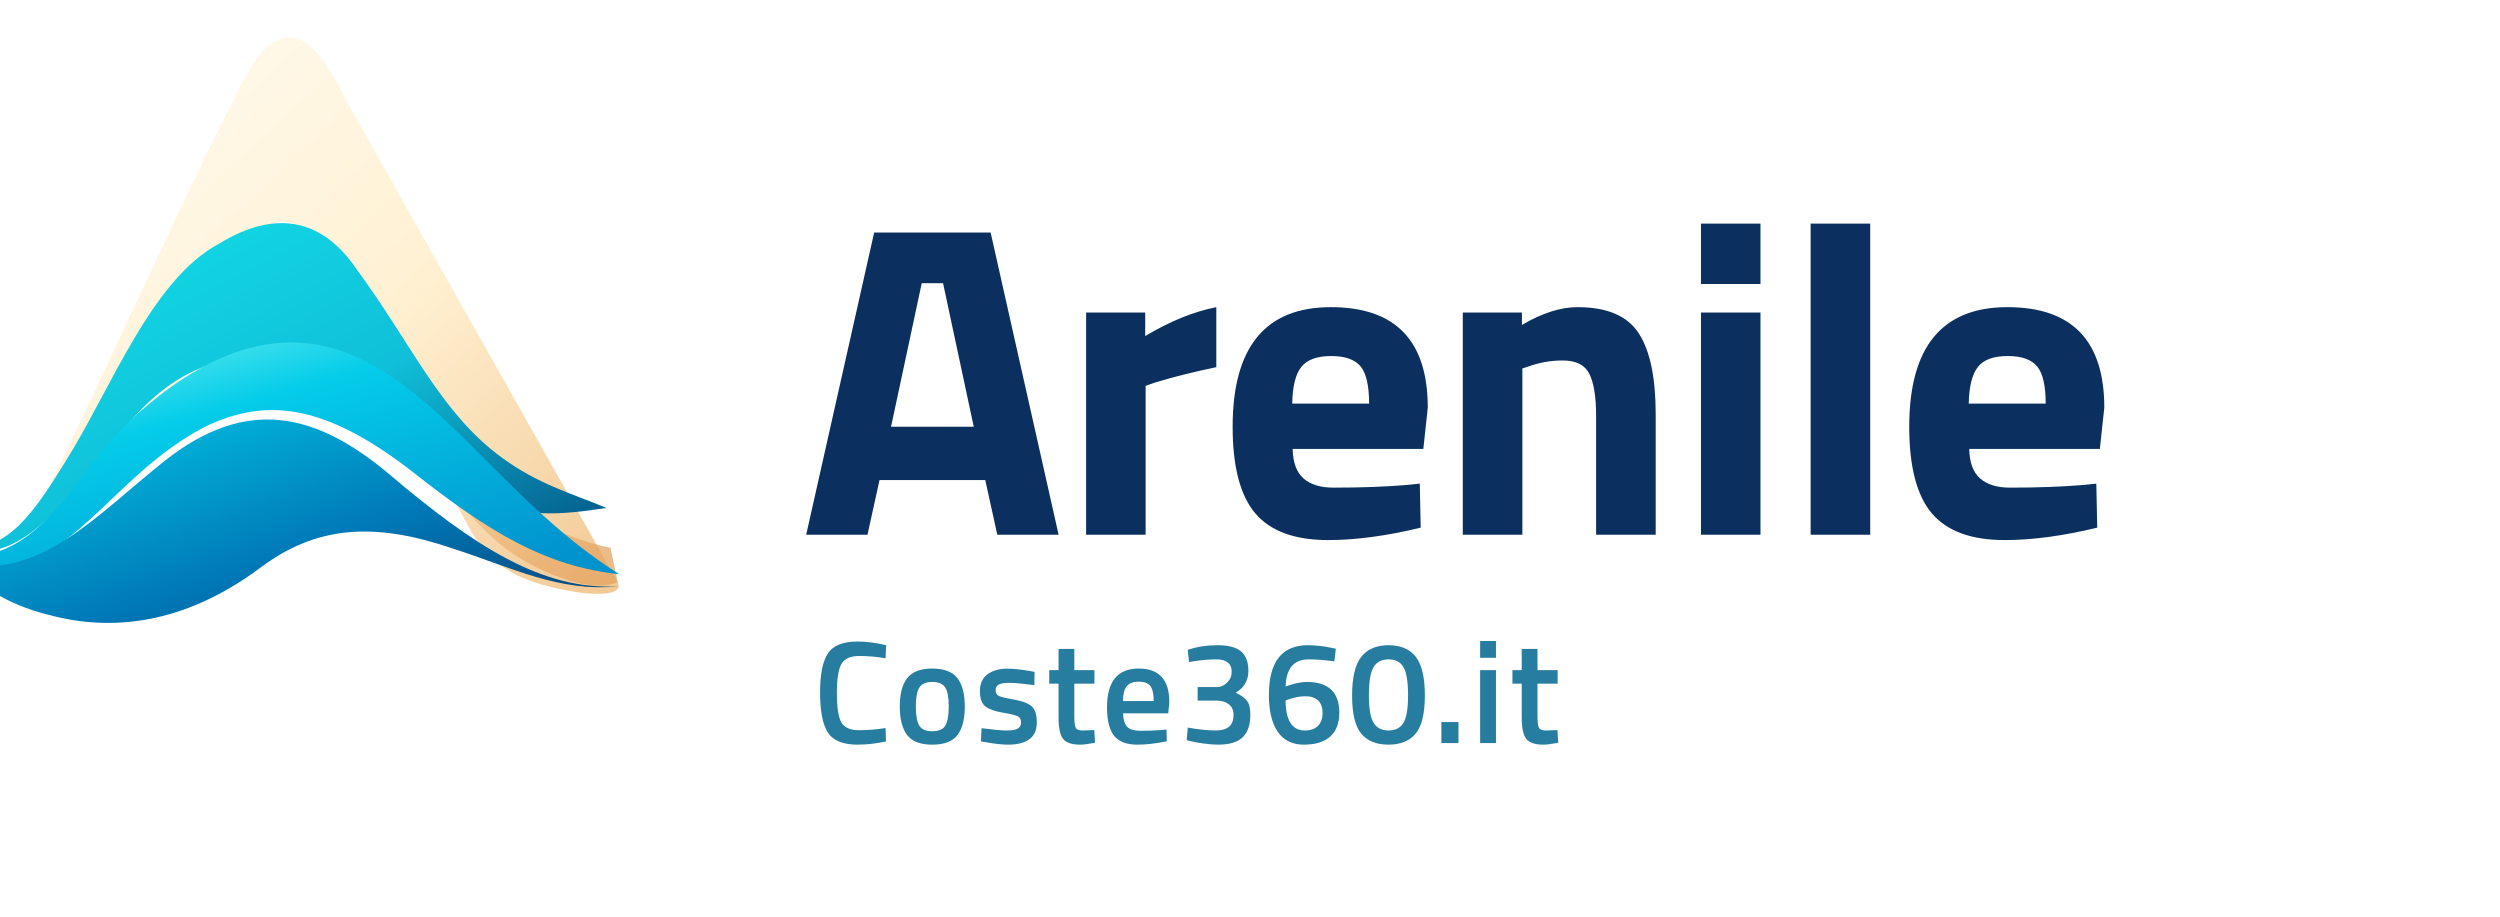
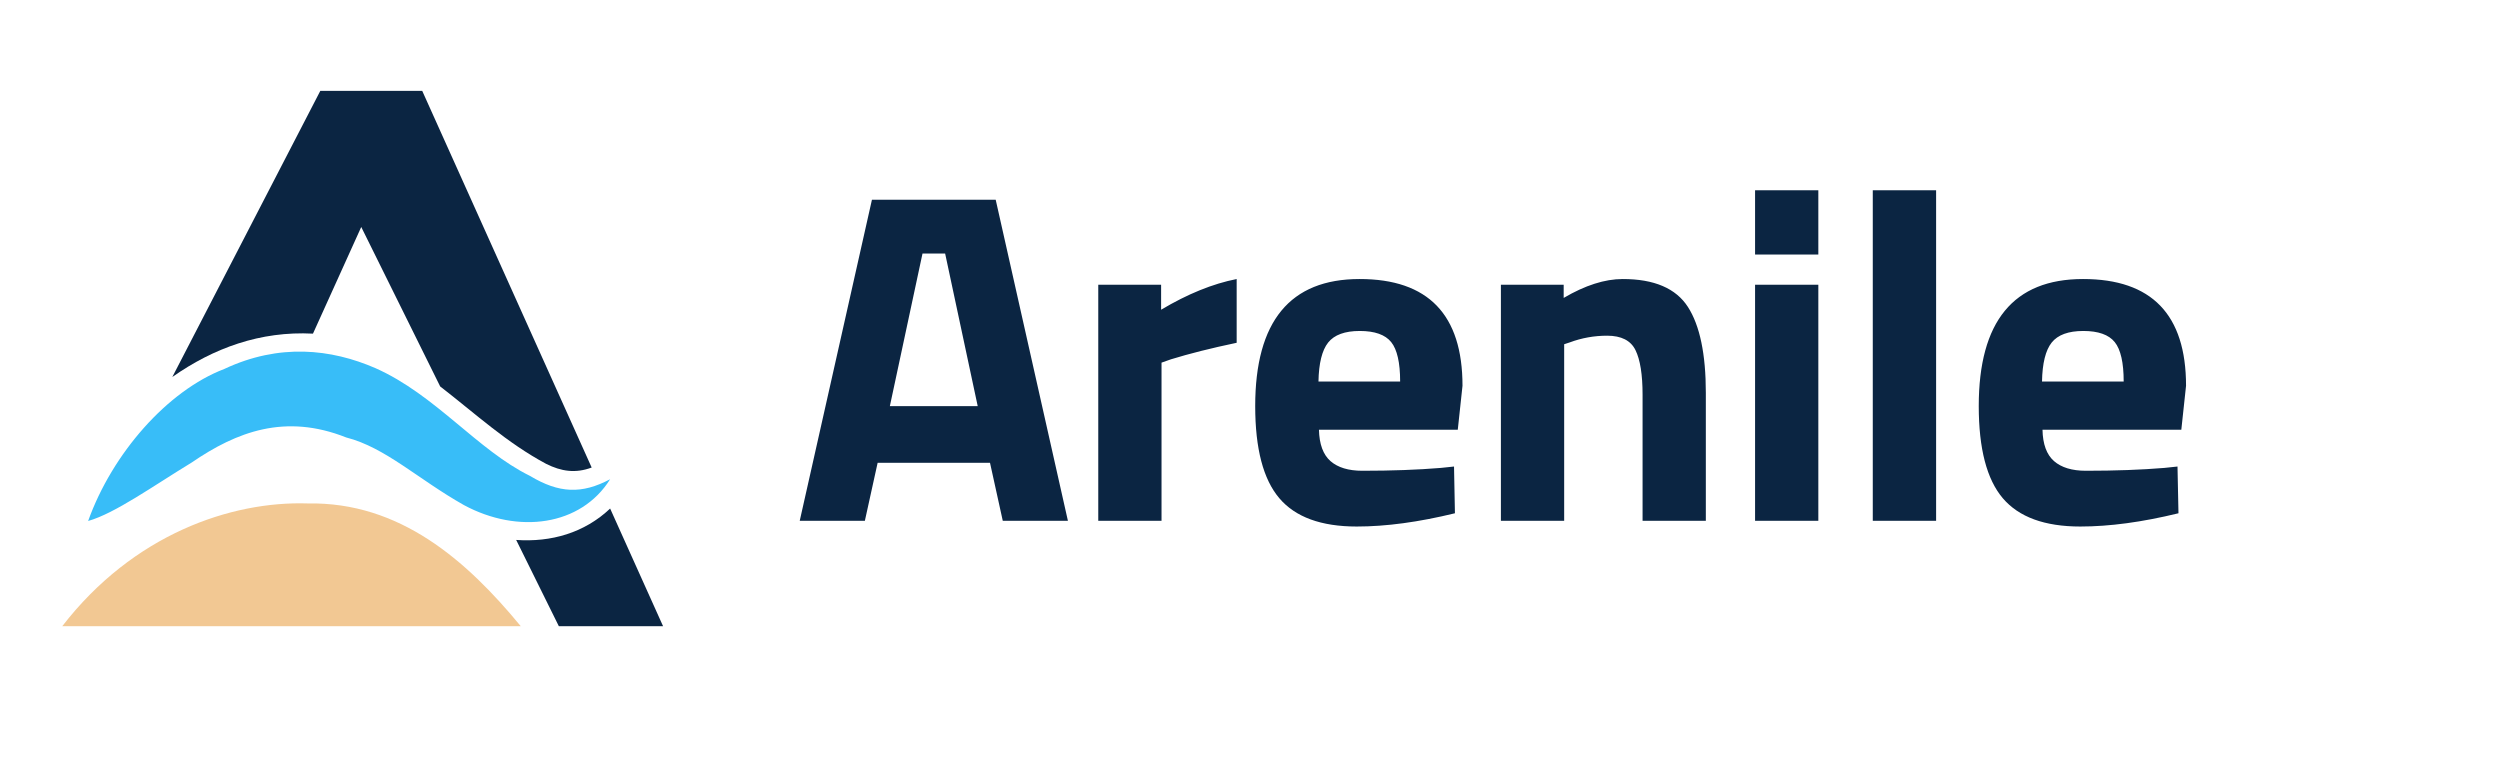
- <svg xmlns="http://www.w3.org/2000/svg" viewBox="0 0 360 132" role="img" aria-label="Arenile Coste360.it — Header">
-   <defs>
-     <linearGradient id="sandGradient" x1="0" y1="0" x2="1" y2="1">
-       <stop stop-color="#FFFDF5" />
-       <stop offset=".56" stop-color="#FFF0D1" />
-       <stop offset="1" stop-color="#F2C893" />
-     </linearGradient>
-     <linearGradient id="sandShadowGradient" x1="0" y1="0" x2="1" y2=".8">
-       <stop stop-color="#FFD9A7" />
-       <stop offset="1" stop-color="#E3A25D" />
-     </linearGradient>
-     <linearGradient id="upperWaveGradient" x1="0" y1="0" x2="1" y2="1">
-       <stop stop-color="#12E2E9" />
-       <stop offset=".55" stop-color="#10BFD9" />
-       <stop offset="1" stop-color="#035183" />
-     </linearGradient>
-     <linearGradient id="aquaWaveGradient" x1="0" y1="0" x2=".8" y2="1">
-       <stop stop-color="#81F7F0" />
-       <stop offset=".37" stop-color="#04CCE9" />
-       <stop offset="1" stop-color="#0193CE" />
-     </linearGradient>
-     <linearGradient id="deepWaveGradient" x1="0" y1="0" x2="1" y2=".9">
-       <stop stop-color="#02CFEA" />
-       <stop offset=".6" stop-color="#0079B8" />
-       <stop offset="1" stop-color="#074477" />
-     </linearGradient>
-     <linearGradient id="tileGradient" x1="0" y1="0" x2="1" y2="1">
-       <stop stop-color="#155DA0" />
-       <stop offset=".4" stop-color="#092F66" />
-       <stop offset="1" stop-color="#031A3D" />
-     </linearGradient>
-   </defs>
-   <g transform="translate(-18 -10) scale(.115)">
-     <path d="M191 752 C269 596 374 359 447 216 C474 160 492 134 518 134 C544 134 564 160 593 218 L930 816 C939 835 893 832 865 826 C792 812 764 788 737 735 L566 421 C544 380 524 352 493 370 C470 385 446 436 422 482 L337 658 Z" fill="url(#sandGradient)" />
-     <path d="M646 537 C717 616 753 703 835 742 C857 754 885 765 921 773 L930 816 C906 826 871 817 838 802 C737 758 691 657 646 537 Z" fill="url(#sandShadowGradient)" opacity=".72" />
-     <path d="M109 772 C165 779 199 729 239 664 C295 575 346 437 431 392 C506 346 563 365 603 424 C671 516 708 604 785 660 C830 693 870 704 916 723 C857 732 815 735 763 713 C670 673 614 581 536 550 C443 514 365 551 300 639 C222 743 167 794 109 772 Z" fill="url(#upperWaveGradient)" />
-     <path d="M107 784 C218 789 252 667 337 598 C430 518 517 498 596 531 C714 580 791 717 932 806 C839 796 769 753 676 680 C559 588 487 588 418 619 C319 668 271 758 190 792 C159 805 122 797 107 784 Z" fill="url(#aquaWaveGradient)" />
-     <path d="M107 793 C208 813 277 732 364 663 C465 584 551 603 643 680 C749 770 836 827 931 821 C857 829 796 797 724 774 C625 740 552 745 481 799 C386 869 296 878 218 857 C164 844 126 817 107 793 Z" fill="url(#deepWaveGradient)" />
+ <svg xmlns="http://www.w3.org/2000/svg" viewBox="0 0 360 112" width="360" height="112" role="img" aria-label="Arenile — logo header">
+   <g transform="translate(8 12) scale(0.1202703) translate(-143 -177)">
+     <path d="M 282.8 528.6 L 460 186 L 582 186 L 784.9 637 C 765.6 644.2 748.6 641.7 730.4 632.6 C 683.4 607.5 645.4 572.3 603.5 539.9 L 509 349 L 451.2 476.7 C 388.2 473.4 332 494 282.8 528.6 Z" fill="#0B2542" />
+     <path d="M 694.5 723.7 C 736.4 726.6 776.1 715.3 807 686.1 L 870.4 827 L 745.6 827 Z" fill="#0B2542" />
+     <path d="M 151 827 C 236 717 353 677 445 680 C 555 678 635 748 700 827 Z" fill="#F2C893" />
+     <path d="M 182 701 C 211 620 277 545 345 519 C 411 488 473 495 526 518 C 598 550 648 616 711 647 C 746 668 773 669 807 651 C 772 707 697 717 632 682 C 577 651 538 613 491 601 C 418 572 360 594 306 631 C 260 659 214 692 182 701 Z" fill="#38BDF8" />
  </g>
-   <path fill="#0B305F" d="M124.92 77L116.09 77L125.88 33.48L142.65 33.48L152.44 77L143.61 77L141.88 69.13L126.65 69.13L124.92 77M135.80 40.78L132.73 40.78L128.31 61.45L140.22 61.45M164.97 77L156.40 77L156.40 45L164.91 45L164.91 48.39Q170.28 45.19 175.15 44.23L175.15 52.87Q169.96 53.96 166.25 55.11L164.97 55.56M186.14 64.65Q186.21 67.59 187.71 68.90Q189.22 70.22 192.03 70.22Q197.98 70.22 202.66 69.83L204.45 69.64L204.58 75.98Q197.22 77.77 191.26 77.77Q184.03 77.77 180.77 73.93Q177.50 70.09 177.50 61.45Q177.50 44.23 191.65 44.23Q205.60 44.23 205.60 58.70L204.96 64.65L186.14 64.65M186.08 58.12L197.15 58.12Q197.15 54.28 195.94 52.78Q194.72 51.27 191.68 51.27Q188.64 51.27 187.39 52.84Q186.14 54.41 186.08 58.12M219.22 53.06L219.22 77L210.64 77L210.64 45L219.16 45L219.16 46.79Q223.51 44.23 227.16 44.23Q233.56 44.23 235.99 48.01Q238.42 51.78 238.42 59.66L238.42 77L229.84 77L229.84 59.91Q229.84 55.82 228.88 53.86Q227.92 51.91 225.04 51.91Q222.42 51.91 219.99 52.81M253.51 77L244.94 77L244.94 45L253.51 45L253.51 77M253.51 40.90L244.94 40.90L244.94 32.20L253.51 32.20M269.31 77L260.73 77L260.73 32.20L269.31 32.20M283.57 64.65Q283.63 67.59 285.14 68.90Q286.64 70.22 289.46 70.22Q295.41 70.22 300.08 69.83L301.87 69.64L302 75.98Q294.64 77.77 288.69 77.77Q281.46 77.77 278.19 73.93Q274.93 70.09 274.93 61.45Q274.93 44.23 289.07 44.23Q303.02 44.23 303.02 58.70L302.38 64.65L283.57 64.65M283.50 58.12L294.58 58.12Q294.58 54.28 293.36 52.78Q292.14 51.27 289.10 51.27Q286.06 51.27 284.82 52.84Q283.57 54.41 283.50 58.12" />
-   <path fill="#277D9F" d="M123.49 107.23Q120.34 107.23 119.22 105.49Q118.09 103.75 118.09 99.75Q118.09 95.77 119.23 94.07Q120.36 92.38 123.49 92.38Q125.36 92.38 127.61 92.91L127.52 94.80Q125.63 94.46 123.74 94.46Q121.85 94.46 121.18 95.59Q120.51 96.71 120.51 99.81Q120.51 102.91 121.16 104.03Q121.81 105.15 123.70 105.15Q125.59 105.15 127.52 104.84L127.58 106.77Q125.42 107.23 123.49 107.23M130.65 97.63Q131.73 96.27 134.25 96.27Q136.77 96.27 137.85 97.63Q138.93 99 138.93 101.73Q138.93 104.46 137.88 105.84Q136.83 107.23 134.25 107.23Q131.67 107.23 130.62 105.84Q129.57 104.46 129.57 101.73Q129.57 99 130.65 97.63M132.36 104.46Q132.84 105.30 134.25 105.30Q135.66 105.30 136.14 104.46Q136.62 103.62 136.62 101.71Q136.62 99.80 136.11 99Q135.59 98.20 134.25 98.20Q132.91 98.20 132.39 99Q131.88 99.80 131.88 101.71Q131.88 103.62 132.36 104.46M148.98 96.75L148.94 98.66Q146.46 98.33 145.35 98.33Q144.23 98.33 143.80 98.59Q143.37 98.85 143.37 99.42Q143.37 99.99 143.85 100.22Q144.32 100.45 146.07 100.75Q147.83 101.06 148.56 101.71Q149.30 102.36 149.30 104.02Q149.30 105.68 148.23 106.45Q147.17 107.23 145.14 107.23Q143.86 107.23 141.90 106.87L141.25 106.77L141.34 104.86Q143.86 105.19 144.97 105.19Q146.08 105.19 146.55 104.92Q147.03 104.65 147.03 104.02Q147.03 103.39 146.58 103.15Q146.12 102.91 144.41 102.62Q142.70 102.34 141.90 101.73Q141.11 101.12 141.11 99.50Q141.11 97.89 142.21 97.09Q143.31 96.29 145.03 96.29Q146.38 96.29 148.33 96.63M157.60 96.50L157.60 98.45L154.70 98.45L154.70 103.07Q154.70 104.35 154.89 104.77Q155.08 105.19 155.86 105.19L157.58 105.13L157.68 106.96Q156.28 107.23 155.54 107.23Q153.76 107.23 153.09 106.41Q152.43 105.59 152.43 103.33L152.43 98.45L151.09 98.45L151.09 96.50L152.43 96.50L152.43 93.45L154.70 93.45L154.70 96.50M167.39 105.11L167.98 105.05L168.02 106.75Q165.63 107.23 163.78 107.23Q161.45 107.23 160.43 105.95Q159.41 104.67 159.41 101.86Q159.41 96.27 163.97 96.27Q168.38 96.27 168.38 101.08L168.23 102.72L161.72 102.72Q161.75 104.02 162.29 104.63Q162.84 105.24 164.33 105.24Q165.82 105.24 167.39 105.11M161.70 100.95L166.13 100.95Q166.13 99.40 165.64 98.78Q165.15 98.16 163.97 98.16Q162.80 98.16 162.26 98.81Q161.72 99.46 161.70 100.95M171.22 95.34L171.04 93.58Q172.99 92.91 175.32 92.91Q177.65 92.91 178.71 93.80Q179.77 94.69 179.77 96.63Q179.77 97.47 179.45 98.14Q179.12 98.81 178.78 99.11Q178.45 99.42 177.94 99.75Q179.06 100.28 179.55 100.90Q180.05 101.52 180.05 102.91Q180.05 105.11 178.94 106.17Q177.84 107.23 175.43 107.23Q174.48 107.23 173.35 107.07Q172.21 106.92 171.54 106.75L170.89 106.58L171.04 104.77Q173.35 105.19 175.11 105.19Q177.63 105.17 177.63 102.97Q177.63 101.96 176.98 101.44Q176.33 100.91 175.26 100.89L172.46 100.89L172.46 98.94L175.26 98.94Q176.03 98.94 176.70 98.30Q177.36 97.66 177.36 96.74Q177.36 95.83 176.78 95.39Q176.20 94.95 175.19 94.95Q173.53 94.95 171.77 95.24M192.36 93.41L192.15 95.24Q190.11 94.95 188.45 94.95Q186.80 94.95 185.98 95.97Q185.16 97 185.14 98.85L185.62 98.68Q187.13 98.20 188.16 98.20Q192.86 98.20 192.86 102.61Q192.86 104.88 191.56 106.06Q190.26 107.23 187.76 107.23Q185.26 107.23 183.99 105.37Q182.72 103.51 182.72 100.07Q182.72 92.91 188.35 92.91Q189.92 92.91 191.75 93.29L192.36 93.41M185.51 100.72L185.12 100.87Q185.16 105.19 187.89 105.19Q189.13 105.19 189.79 104.52Q190.45 103.85 190.45 102.65Q190.45 101.46 189.80 100.86Q189.15 100.26 187.98 100.26Q186.82 100.26 185.51 100.72M196.01 94.60Q197.33 92.91 199.95 92.91Q202.58 92.91 203.88 94.59Q205.18 96.27 205.18 100.14Q205.18 104.02 203.87 105.62Q202.55 107.23 199.94 107.23Q197.33 107.23 196.01 105.64Q194.70 104.04 194.70 100.16Q194.70 96.29 196.01 94.60M202.11 96.09Q201.46 94.95 199.95 94.95Q198.44 94.95 197.78 96.09Q197.12 97.23 197.12 100.11Q197.12 102.99 197.80 104.09Q198.48 105.19 199.96 105.19Q201.44 105.19 202.10 104.09Q202.76 102.99 202.76 100.11Q202.76 97.23 202.11 96.09M210.02 107L207.56 107L207.56 103.98L210.02 103.98M215.42 107L213.14 107L213.14 96.50L215.42 96.50L215.42 107M215.42 94.72L213.14 94.72L213.14 92.30L215.42 92.30M224.30 96.50L224.30 98.45L221.40 98.45L221.40 103.07Q221.40 104.35 221.59 104.77Q221.78 105.19 222.55 105.19L224.27 105.13L224.38 106.96Q222.97 107.23 222.24 107.23Q220.45 107.23 219.79 106.41Q219.13 105.59 219.13 103.33L219.13 98.45L217.79 98.45L217.79 96.50L219.13 96.50L219.13 93.45L221.40 93.45L221.40 96.50" />
+   <path fill="#0B2542" d="M124.54 75L115.16 75L125.56 28.76L143.38 28.76L153.78 75L144.40 75L142.56 66.64L126.38 66.64L124.54 75M136.10 36.51L132.84 36.51L128.14 58.48L140.79 58.48M167.26 75L158.15 75L158.15 41L167.20 41L167.20 44.60Q172.91 41.20 178.08 40.18L178.08 49.36Q172.57 50.52 168.62 51.74L167.26 52.22M189.93 61.88Q190 65 191.59 66.40Q193.19 67.79 196.18 67.79Q202.51 67.79 207.47 67.38L209.38 67.18L209.51 73.91Q201.69 75.82 195.37 75.82Q187.68 75.82 184.22 71.74Q180.75 67.66 180.75 58.48Q180.75 40.18 195.78 40.18Q210.60 40.18 210.60 55.55L209.92 61.88L189.93 61.88M189.86 54.94L201.62 54.94Q201.62 50.86 200.33 49.26Q199.04 47.66 195.81 47.66Q192.58 47.66 191.25 49.33Q189.93 51 189.86 54.94M225.24 49.57L225.24 75L216.13 75L216.13 41L225.17 41L225.17 42.90Q229.80 40.18 233.67 40.18Q240.47 40.18 243.06 44.20Q245.64 48.21 245.64 56.57L245.64 75L236.53 75L236.53 56.84Q236.53 52.49 235.51 50.42Q234.49 48.34 231.43 48.34Q228.64 48.34 226.06 49.30M261.84 75L252.73 75L252.73 41L261.84 41L261.84 75M261.84 36.65L252.73 36.65L252.73 27.40L261.84 27.40M278.80 75L269.68 75L269.68 27.40L278.80 27.40M294.12 61.88Q294.18 65 295.78 66.40Q297.38 67.79 300.37 67.79Q306.70 67.79 311.66 67.38L313.56 67.18L313.70 73.91Q305.88 75.82 299.56 75.82Q291.87 75.82 288.40 71.74Q284.94 67.66 284.94 58.48Q284.94 40.18 299.96 40.18Q314.79 40.18 314.79 55.55L314.11 61.88L294.12 61.88M294.05 54.94L305.81 54.94Q305.81 50.86 304.52 49.26Q303.23 47.66 300 47.66Q296.77 47.66 295.44 49.33Q294.12 51 294.05 54.94" />
</svg>
